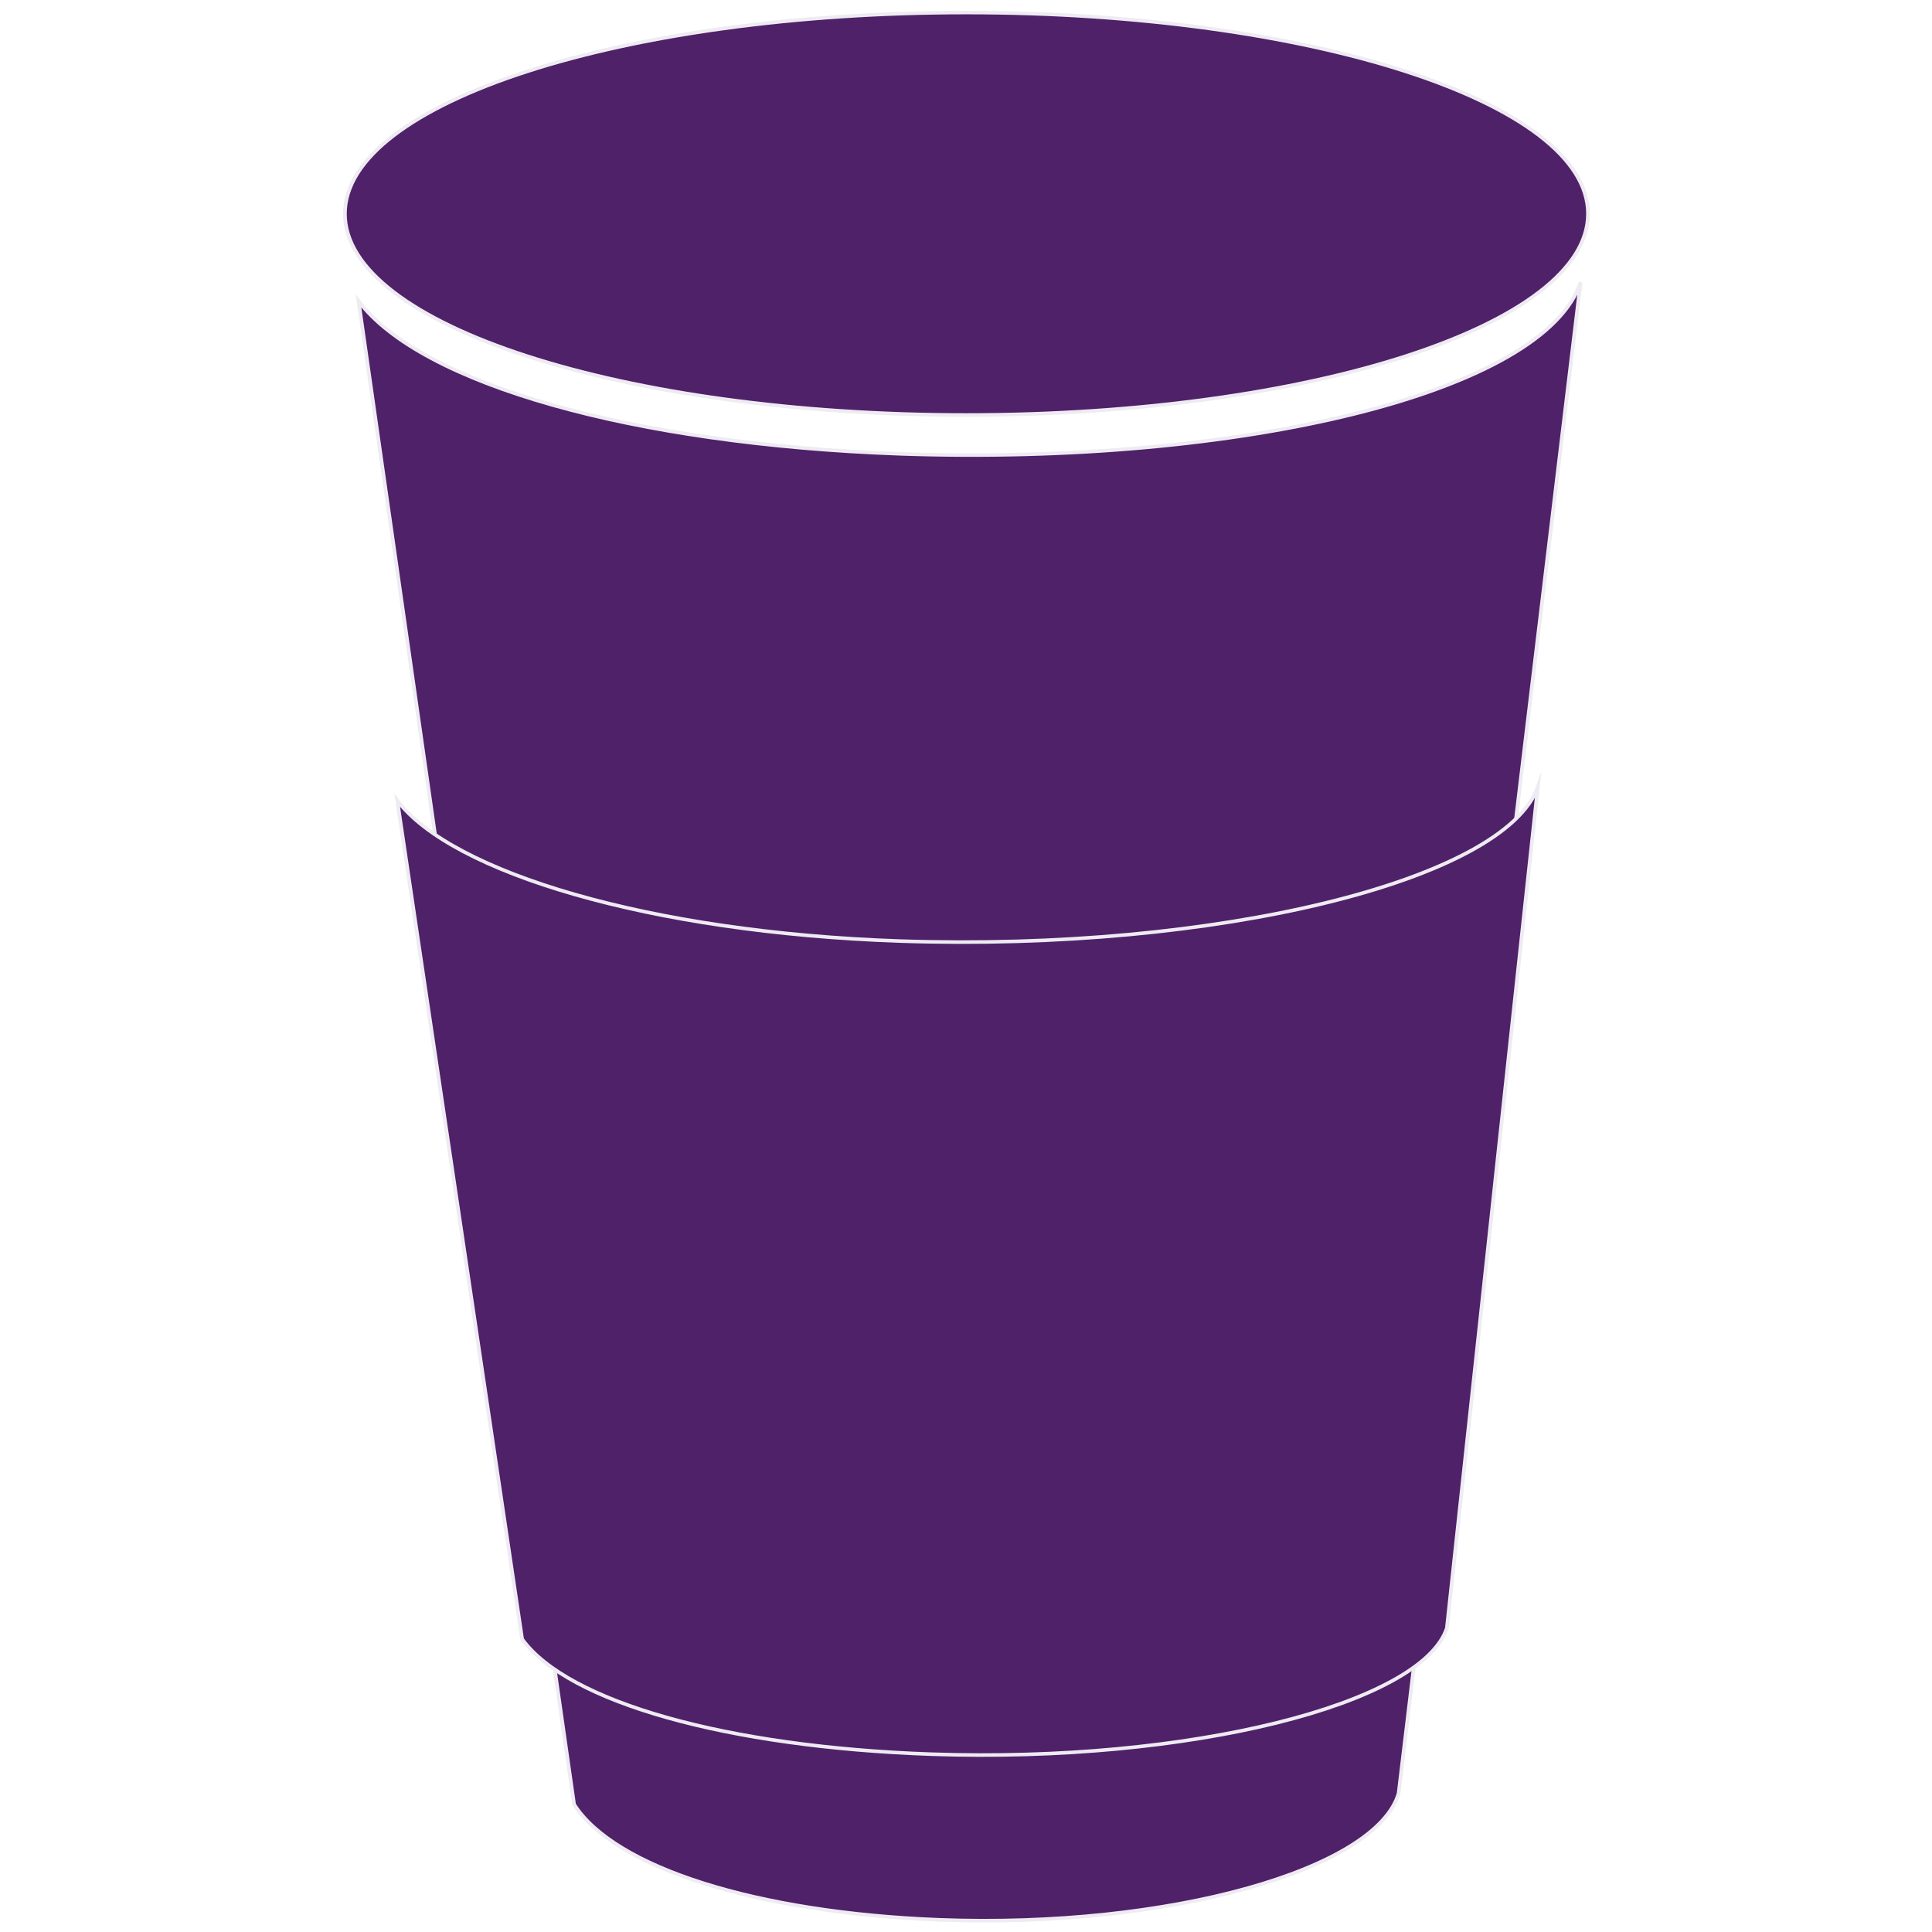
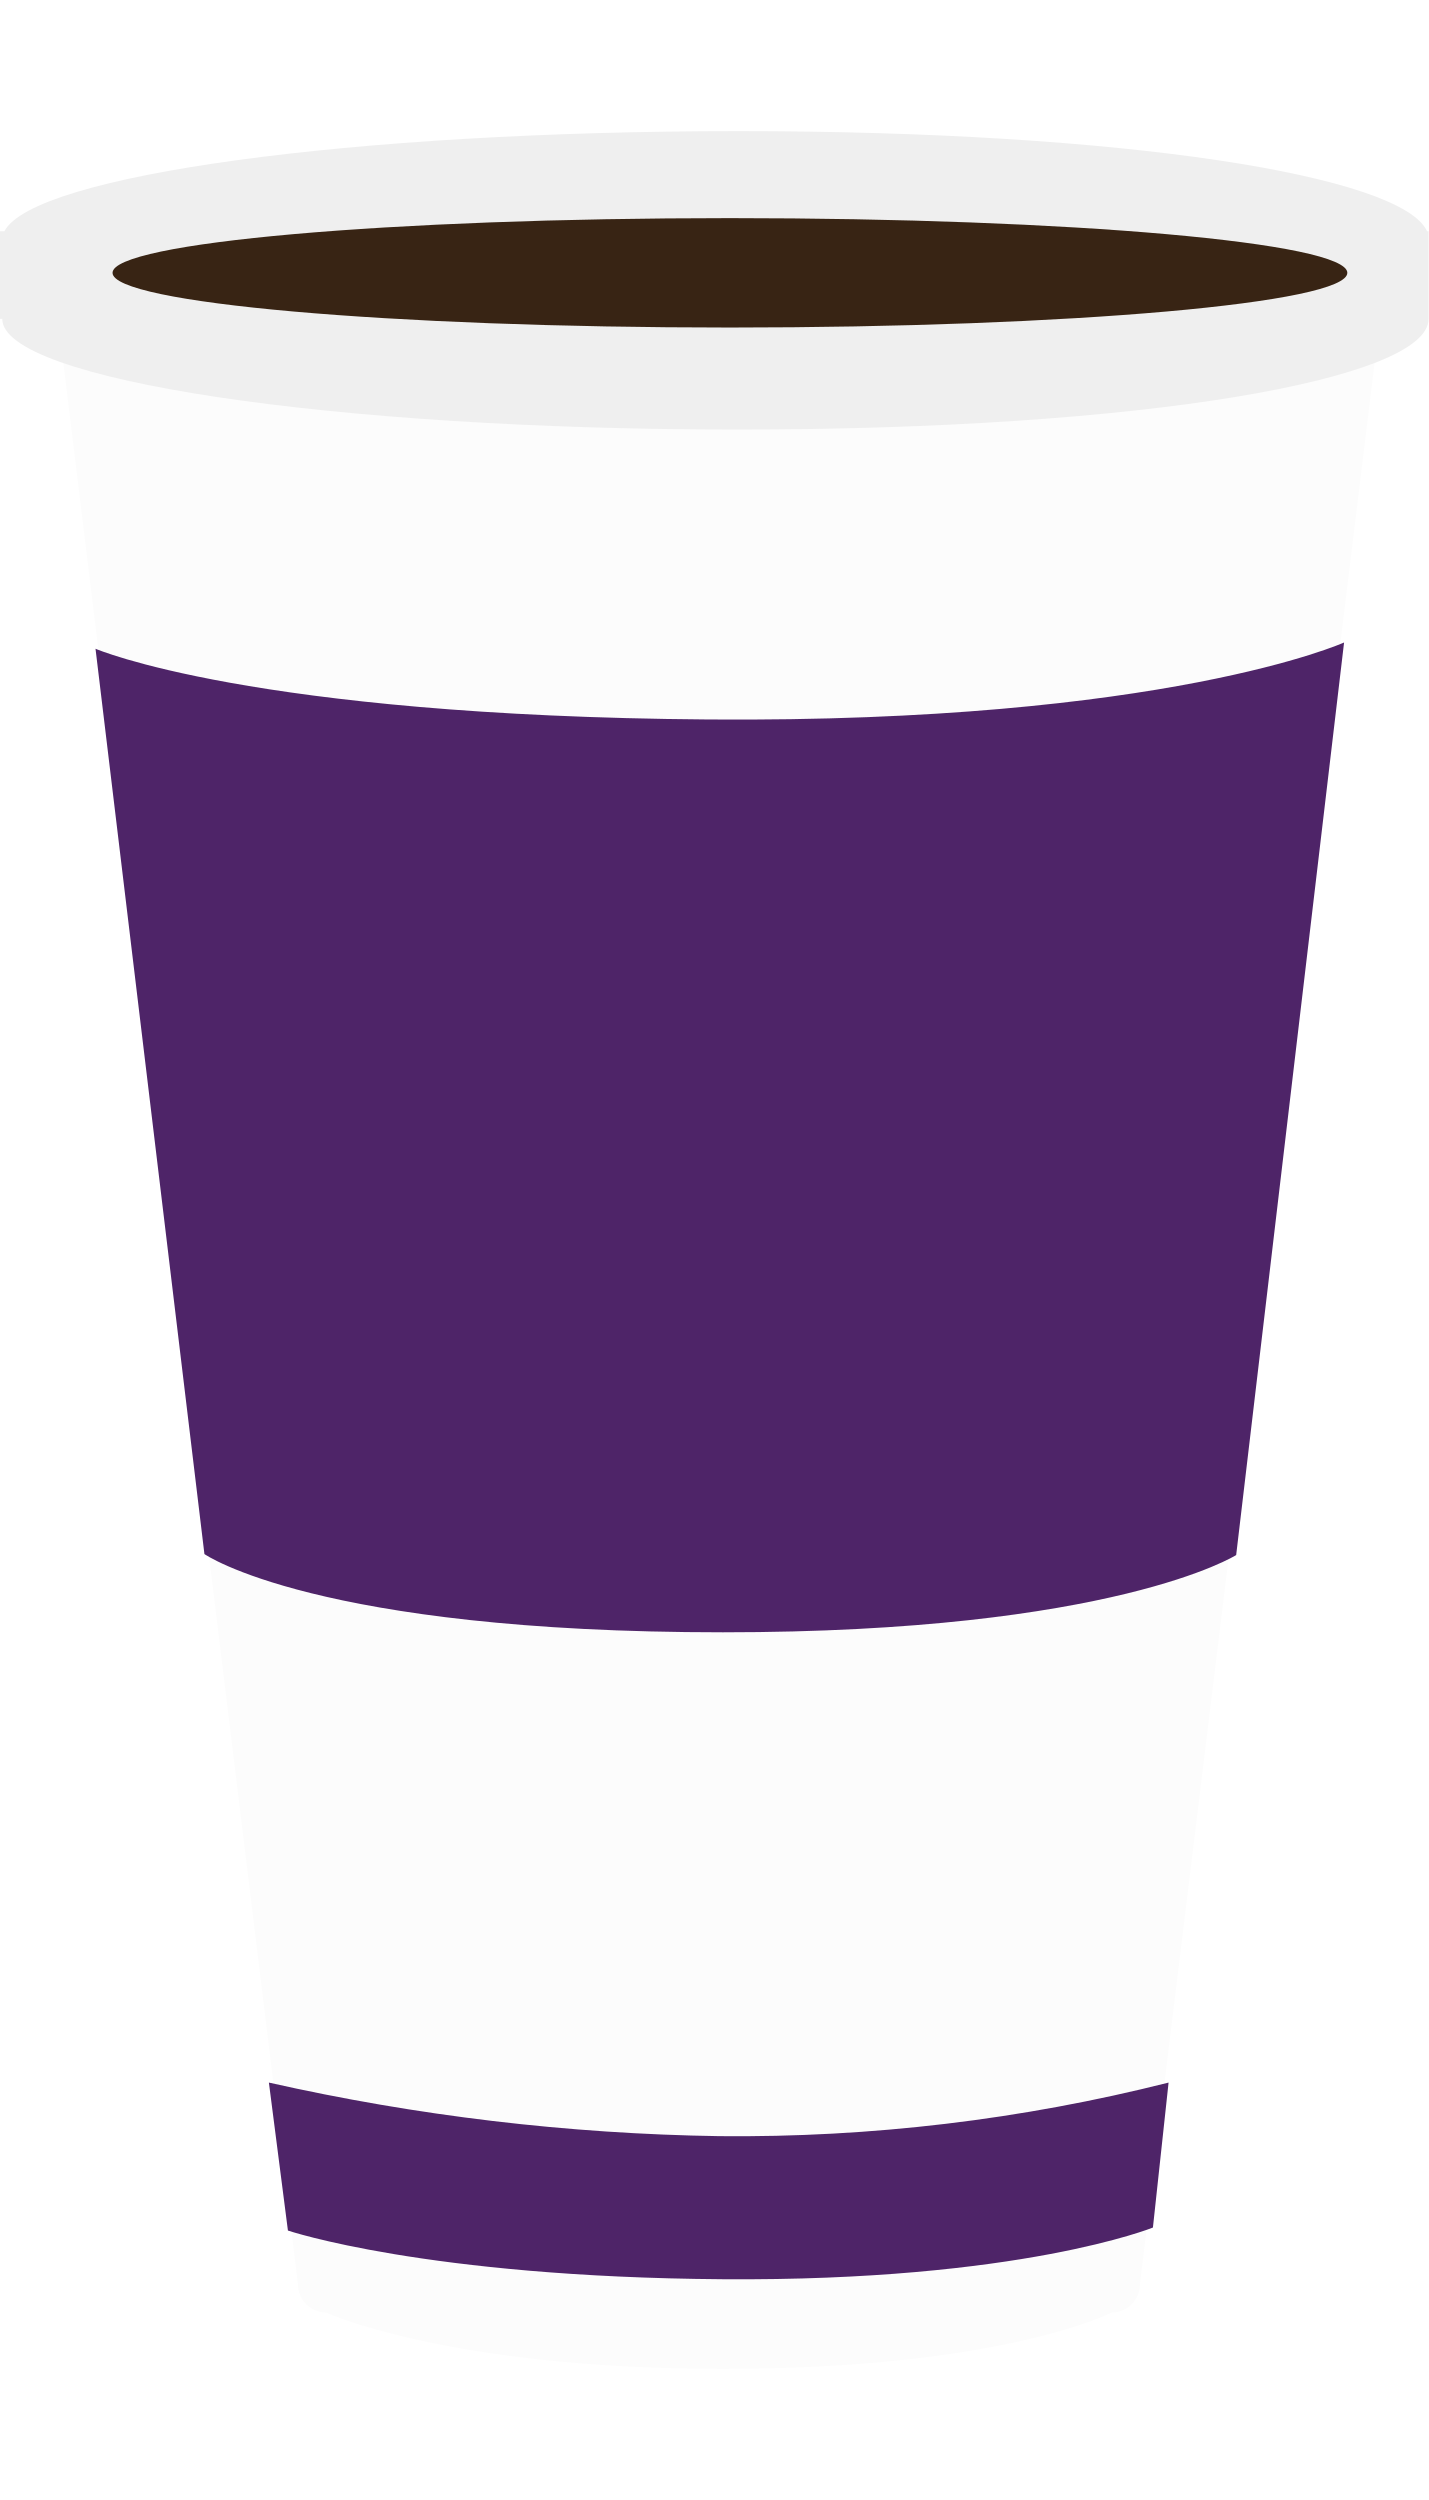
- <svg xmlns="http://www.w3.org/2000/svg" version="1.1" height="32" width="32" id="svg2481" x="0px" y="0px" viewBox="0 0 55 83.9" style="enable-background:new 0 0 55 83.9;" xml:space="preserve">
-   <style type="text/css">
- 	.st0{fill:#4F2169;stroke:#EFEBF2;stroke-miterlimit:10;}
- </style>
-   <defs>
- 	
- 	
- 		</defs>
-   <g id="layer1" transform="translate(-123.9052,-110.3923)">
-     <g id="g3689" transform="matrix(0.1599968,0,0,0.1546685,276.8466,81.11698)">
-       <path id="path3691" class="st0" d="    M-615.2,249.3c0,31.2-75.5,56.5-168.7,56.5s-168.7-25.3-168.7-56.5s75.5-56.5,168.7-56.5S-615.2,218.1-615.2,249.3z" />
-       <path id="path3693" class="st0" d="M-617.2,268.5c-9.9,31-92.1,51.5-184.7,48.2    C-874.9,314-932,297-948.9,273.8l58.5,422.1c11,17.8,49.6,30.4,99,32.4c62.6,2.5,118.8-14.2,124.8-35.5l0,0L-617.2,268.5z" />
-       <path id="path3695" class="st0" d="M-904.5,649.5l-33.9-235.5l0,0c14.7,20.2,68.4,37.1,136.4,39.5    c86.2,3,164.2-17.1,173.2-43.3l-24.7,236.2c-6.9,21.3-69.9,37.9-140,35.4C-848.9,679.8-892.1,667.2-904.5,649.5z" />
-     </g>
-   </g>
+ <svg xmlns="http://www.w3.org/2000/svg" width="32" height="56" viewBox="0 0 114.12 178.76">
+   <path d="M88.81,174.26s-8.75,4.5-31.07,4.5c-21.94,0-31.69-4.5-31.69-4.5A2.26,2.26,0,0,1,23.8,172L3.93,9.25A2.26,2.26,0,0,1,6.18,7H108.69a2.26,2.26,0,0,1,2.25,2.25L91.06,172A2.26,2.26,0,0,1,88.81,174.26Z" style="fill:#fcfcfc" />
+   <path d="M114,8c-2-4.45-24.12-8-55-8S2.66,3.51.35,8H0V15H.18c0,4.88,26.3,8.84,58.75,8.84s55.19-4,55.19-8.84V8Z" style="fill:#efefef" />
+   <ellipse cx="58.31" cy="11.32" rx="49.32" ry="4.37" style="fill:#382414" />
+   <path d="M16.33,113.67s8.91,6.25,41.42,6.25c31.25,0,41-6.17,41-6.17l8.62-72.9S93.11,47.28,56.57,47,7.63,41.35,7.63,41.35Z" style="fill:#4e2468" />
+   <path d="M92.1,167.47s-10.6,4.3-34.35,4.13S23,167.71,23,167.71l-1.52-11.82a176.06,176.06,0,0,0,36,4.28,141,141,0,0,0,35.87-4.28Z" style="fill:#4e2468" />
</svg>
